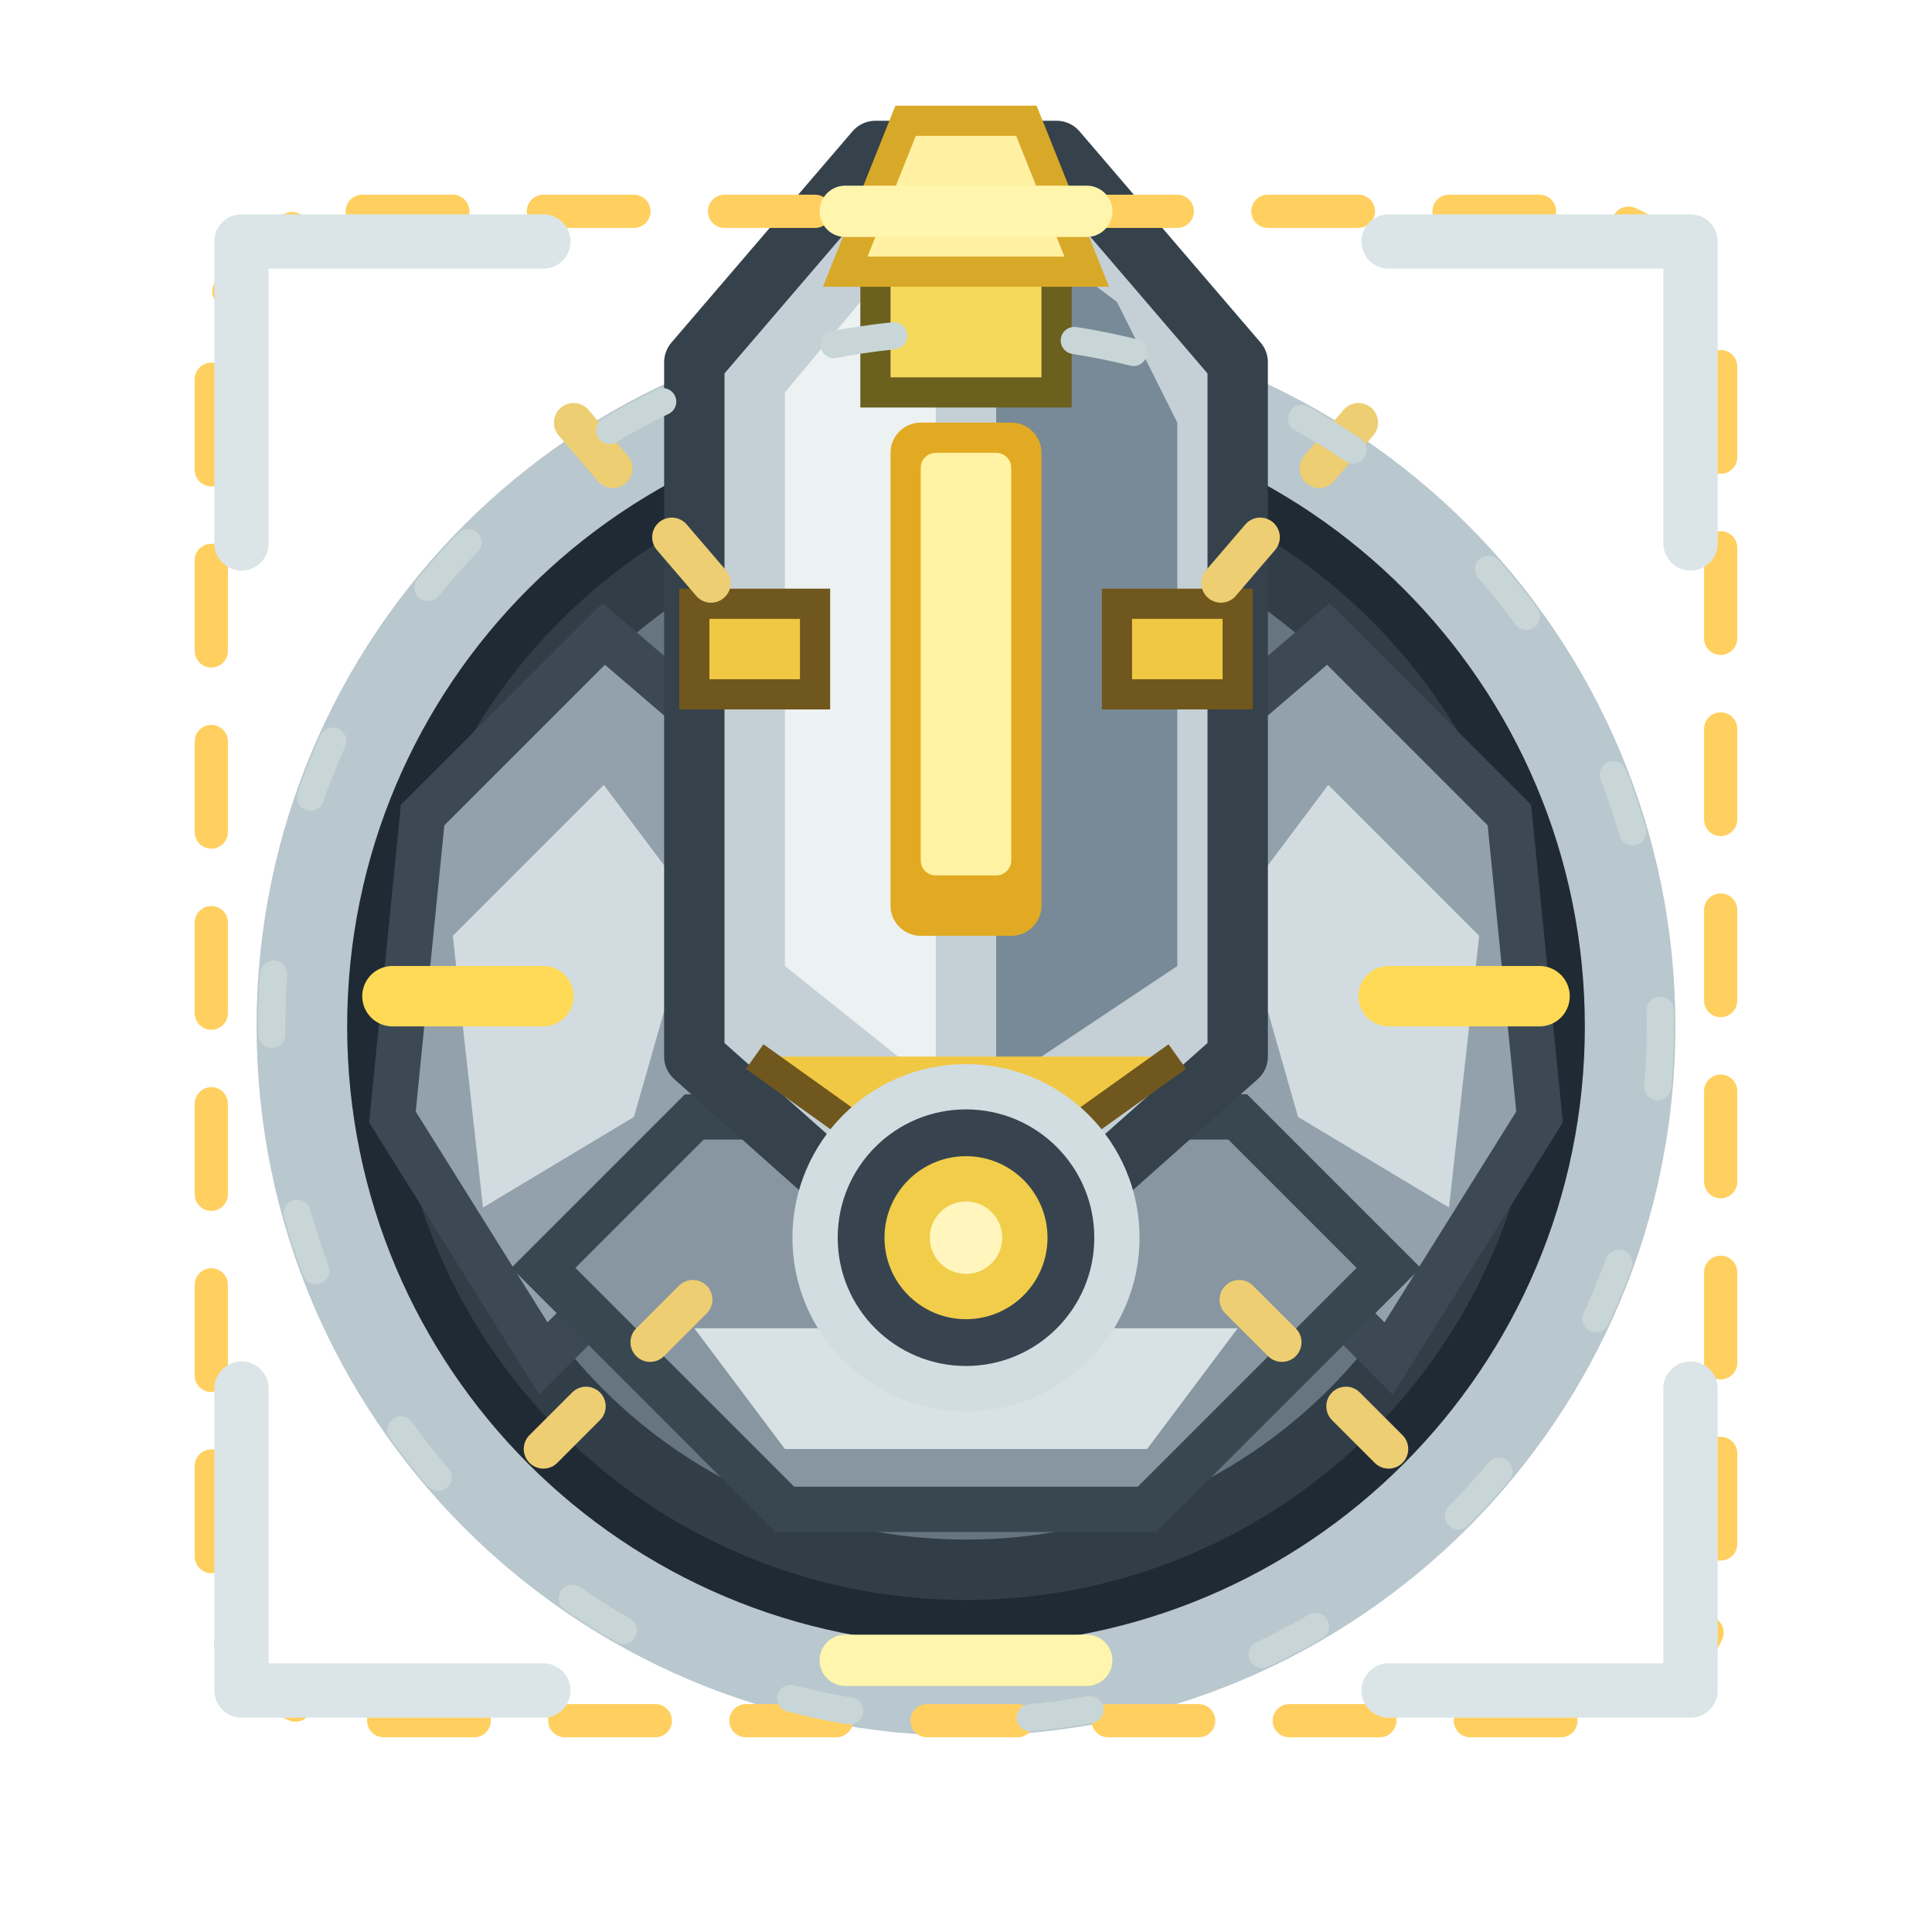
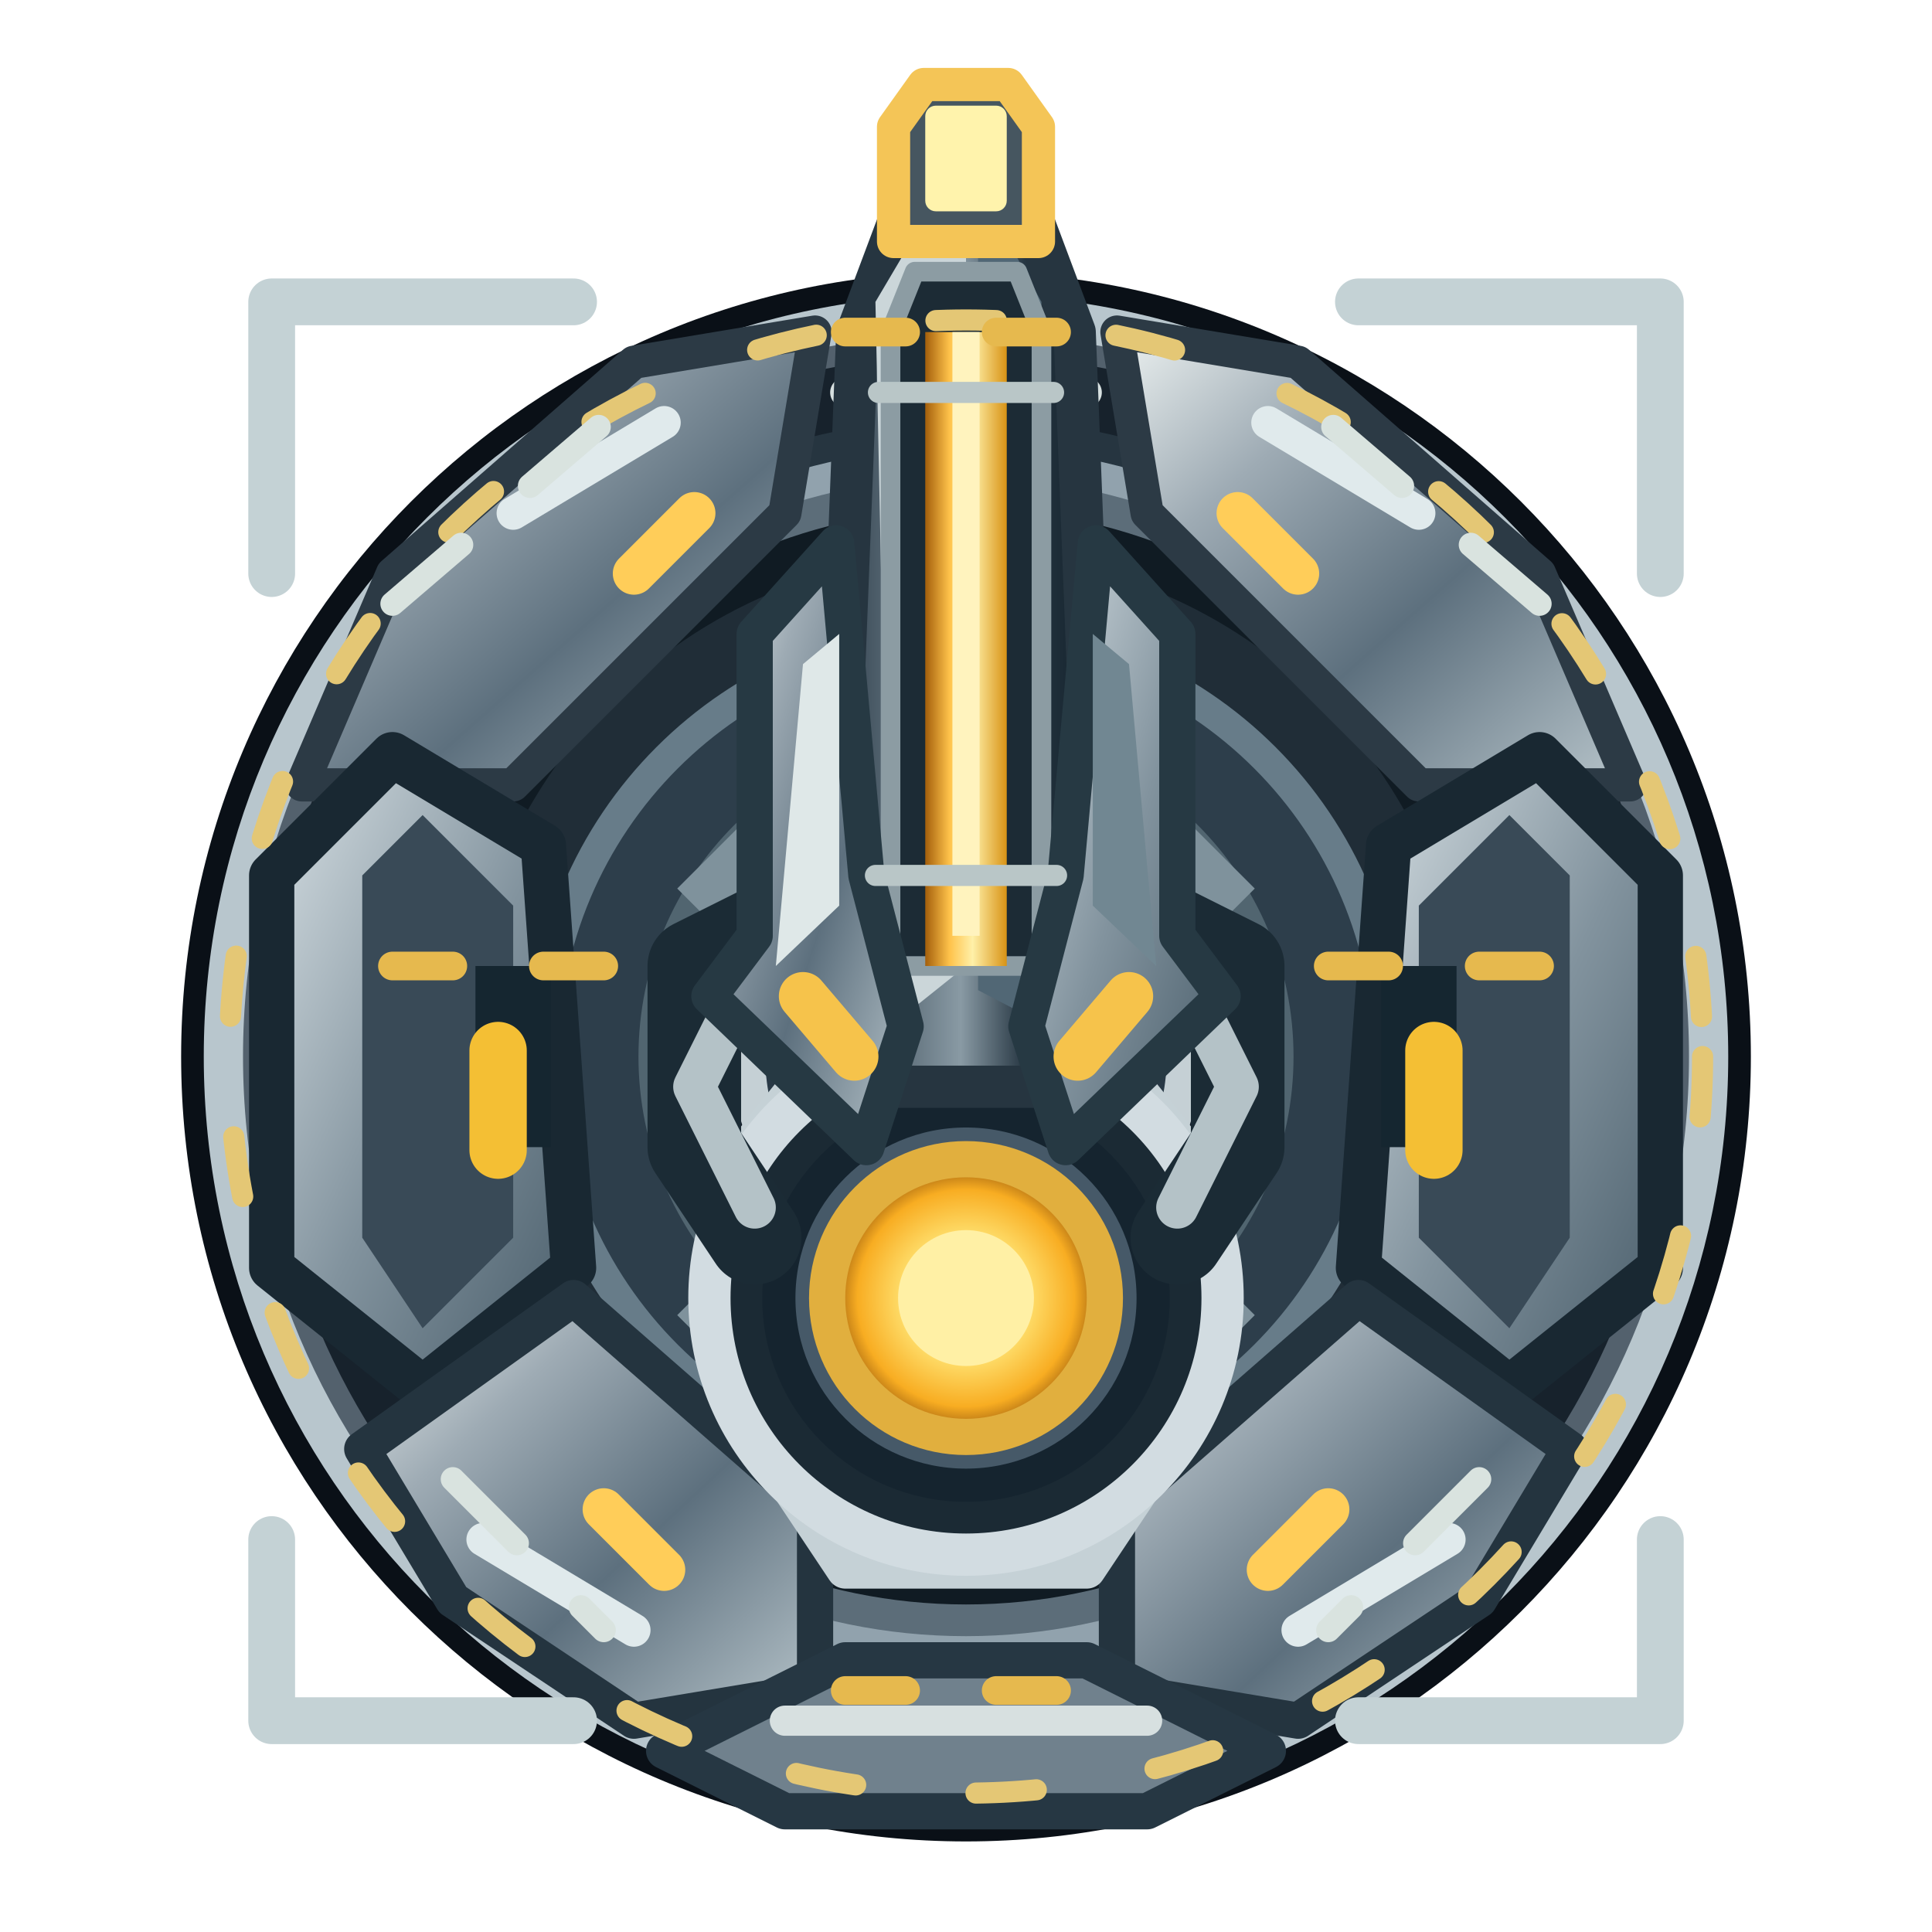
<svg xmlns="http://www.w3.org/2000/svg" width="64" height="64" viewBox="0 0 64 64">
-   <circle cx="32" cy="34" r="22" fill="#202a34" stroke="#b9c7ce" stroke-width="3" />
-   <circle cx="32" cy="34" r="18" fill="#667580" stroke="#313e48" stroke-width="2" />
-   <path d="M14 27l6-6 7 6-3 12-6 6-5-8z M50 27l-6-6-7 6 3 12 6 6 5-8z" fill="#93a1ac" stroke="#3c4954" stroke-width="1.5" />
-   <path d="M15 31l5-5 3 4-2 7-5 3z M49 31l-5-5-3 4 2 7 5 3z" fill="#d2dce0" />
-   <path d="M18 42l8 8h12l8-8-5-5H23z" fill="#8796a1" stroke="#394750" stroke-width="1.5" />
-   <path d="M26 48h12l3-4H23z" fill="#d8e1e4" />
-   <path d="M23 35V12L29 5h6l6 7v23l-9 8z" fill="#c4d0d6" stroke="#35424c" stroke-width="2" stroke-linejoin="round" />
-   <path d="M26 13l5-6v29l-5-4z" fill="#ecf1f2" />
-   <path d="M37 10l2 4v18l-6 4V7z" fill="#788a97" />
-   <path d="M29 13V7h6v6z" fill="#f5d95b" stroke="#6c601f" stroke-width="1" />
-   <path d="M30 4h4l2 5h-8z" fill="#fff1a1" stroke="#d8a928" stroke-width="1" />
-   <rect x="29.5" y="14" width="5" height="17" rx="1" fill="#e1aa22" />
-   <rect x="30.5" y="15" width="3" height="14" rx="0.5" fill="#fff2a3" />
-   <path d="M23 20h4v3h-4z M37 20h4v3h-4z M25 35l7 5 7-5" fill="#f1c843" stroke="#70571e" stroke-width="1" />
-   <circle cx="32" cy="41" r="5" fill="#37444f" stroke="#d2dde1" stroke-width="1.5" />
-   <circle cx="32" cy="41" r="2.7" fill="#f1cd49" />
-   <circle cx="32" cy="41" r="1.2" fill="#fff5bd" />
-   <path d="M13 33h5M46 33h5" stroke="#ffda57" stroke-width="2" stroke-linecap="round" />
-   <g fill="none" stroke-linecap="round" stroke-linejoin="round">
-     <rect x="7" y="7" width="50" height="50" rx="5" stroke="#ffd05f" stroke-width="1.1" stroke-dasharray="3 3" />
-     <path d="M8 18V8h10 M46 8h10v10 M8 46v10h10 M46 56h10V46" stroke="#dbe5e7" stroke-width="1.8" />
-     <path d="M19 14l6 7 M45 14l-6 7M18 48l6-6M46 48l-6-6" stroke="#edce72" stroke-width="1.3" stroke-dasharray="2 3" />
-     <circle cx="32" cy="34" r="23" stroke="#c9d6d7" stroke-width=".9" stroke-dasharray="2 6" />
-     <path d="M28 7h8 M28 55h8" stroke="#fff5ac" stroke-width="1.7" />
+   <defs>
+     <linearGradient id="silver" x1="0" y1="0" x2="1" y2="1">
+       <stop offset="0" stop-color="#edf2f1" />
+       <stop offset=".28" stop-color="#9eabb4" />
+       <stop offset=".6" stop-color="#5d707e" />
+       <stop offset="1" stop-color="#b8c5cb" />
+     </linearGradient>
+     <linearGradient id="edge" x1="0" y1="0" x2="1" y2="1">
+       <stop offset="0" stop-color="#d8e1e5" />
+       <stop offset=".52" stop-color="#82939e" />
+       <stop offset="1" stop-color="#485c69" />
+     </linearGradient>
+     <linearGradient id="darkRail" x1="0" y1="0" x2="1" y2="0">
+       <stop offset="0" stop-color="#2d3d4a" />
+       <stop offset=".48" stop-color="#899aa4" />
+       <stop offset=".72" stop-color="#273743" />
+       <stop offset="1" stop-color="#111f29" />
+     </linearGradient>
+     <linearGradient id="amber" x1="0" y1="0" x2="1" y2="0">
+       <stop offset="0" stop-color="#a45f0b" />
+       <stop offset=".3" stop-color="#ffc34b" />
+       <stop offset=".58" stop-color="#fff0a8" />
+       <stop offset="1" stop-color="#d89316" />
+     </linearGradient>
+     <radialGradient id="reactor">
+       <stop offset="0" stop-color="#fff7cc" />
+       <stop offset=".42" stop-color="#ffe373" />
+       <stop offset=".78" stop-color="#f8ad22" />
+       <stop offset="1" stop-color="#8b500c" />
+     </radialGradient>
+   </defs>
+   <g stroke-linejoin="round">
+     <circle cx="32" cy="35" r="26" fill="#0a1017" />
+     <circle cx="32" cy="35" r="24.6" fill="#53616d" stroke="#b8c6cd" stroke-width="1.3" />
+     <circle cx="32" cy="35" r="22.2" fill="#263540" stroke="#17222c" stroke-width="2.1" />
+     <circle cx="32" cy="35" r="19.7" fill="#5c6d79" stroke="#91a2ad" stroke-width="1" />
+     <circle cx="32" cy="35" r="17.4" fill="#202d37" stroke="#101b23" stroke-width="1.5" />
+     <circle cx="32" cy="35" r="14" fill="#2d3e4b" stroke="#677c89" stroke-width="1" />
+     <circle cx="32" cy="35" r="10.2" fill="#101c26" stroke="#516570" stroke-width="1.3" />
+     <path d="M10 26L13 19L21 12L27 11L26 17L17 26Z" fill="url(#silver)" stroke="#2c3a45" stroke-width="1.1" />
+     <path d="M54 26L51 19L43 12L37 11L38 17L47 26Z" fill="url(#silver)" stroke="#2c3a45" stroke-width="1.1" />
+     <path d="M9 29L13 25L18 28L19 42L14 46L9 42Z" fill="url(#edge)" stroke="#192832" stroke-width="1.5" />
+     <path d="M55 29L51 25L46 28L45 42L50 46L55 42Z" fill="url(#edge)" stroke="#192832" stroke-width="1.5" />
+     <path d="M12 48L19 43L27 50L27 56L21 57L15 53Z" fill="url(#silver)" stroke="#24343f" stroke-width="1.2" />
+     <path d="M52 48L45 43L37 50L37 56L43 57L49 53Z" fill="url(#silver)" stroke="#24343f" stroke-width="1.2" />
+     <path d="M28 55H36L42 58L38 60H26L22 58Z" fill="#70818d" stroke="#263743" stroke-width="1.2" />
+     <path d="M12 29L14 27L17 30V41L14 44L12 41Z M52 29L50 27L47 30V41L50 44L52 41Z" fill="#394a57" />
+     <path d="M17 17L22 14M47 17L42 14M16 51L21 54M48 51L43 54" stroke="#e0eaec" stroke-width="1.1" stroke-linecap="round" />
+     <path d="M17 32V38M47 32V38" stroke="#152630" stroke-width="2.5" />
+     <path d="M16.5 34.8V38.1M47.5 34.8V38.1" stroke="#f4bf34" stroke-width="1.9" stroke-linecap="round" />
+     <path d="M21 19L23 17M43 19L41 17M20 50L22 52M44 50L42 52" stroke="#ffcd59" stroke-width="1.4" stroke-linecap="round" />
+     <path d="M28 13H36M26 57H38" stroke="#d7e0e0" stroke-width="1" stroke-linecap="round" />
+     <path d="M23 30L25 28M41 30L39 28M23 43L25 45M41 43L39 45" stroke="#7f929c" stroke-width="1.6" />
+     <circle cx="32" cy="35" r="7.2" fill="#293946" stroke="#c5d0d5" stroke-width="1.1" />
+     <circle cx="32" cy="35" r="4.5" fill="#182731" stroke="#8197a2" stroke-width="1" />
+   </g>
+   <g stroke-linejoin="round" stroke-linecap="round">
+     <path d="M24 39L28 34H36L40 39V46L36 52H28L24 46Z" fill="#304451" stroke="#c5d1d6" stroke-width="1.25" />
+     <path d="M26 40L30 36H34L38 40V47L35 50H29L26 47Z" fill="#647780" stroke="#1b2b35" stroke-width="1" />
+     <circle cx="32" cy="43" r="8.5" fill="#1b2a34" stroke="#d2dce1" stroke-width="1.4" />
+     <circle cx="32" cy="43" r="6.2" fill="#465968" stroke="#15242f" stroke-width="1.1" />
+     <circle cx="32" cy="43" r="4.6" fill="url(#reactor)" stroke="#e1af3e" stroke-width="1.2" />
+     <circle cx="32" cy="43" r="2.25" fill="#fff0a5" />
+     <path d="M25 41L23 38L23 32L27 30L30 35M39 41L41 38L41 32L37 30L34 35" fill="none" stroke="#1b2b35" stroke-width="3.1" />
+     <path d="M25 40L23 36L25 32M39 40L41 36L39 32" fill="none" stroke="#b4c2c7" stroke-width="1.4" />
+     <path d="M27.6 31.5L28.4 11L29.9 7H34.1L35.6 11L36.4 31.5L34.5 36H29.5Z" fill="url(#darkRail)" stroke="#263540" stroke-width="1.4" />
+     <path d="M29 10L30.3 7.8H32V32L29.5 34Z" fill="#cbd6d9" />
+     <path d="M34.5 10L33.4 8H32.4V32.8L34.7 34Z" fill="#516775" />
+     <path d="M29.5 11L30.3 9H33.7L34.5 11V32H29.5Z" fill="#1c2b35" stroke="#8c9ca3" stroke-width=".65" />
+     <path d="M30.65 11H33.35V32H30.65Z" fill="url(#amber)" />
+     <path d="M31.55 11H32.45V31H31.55Z" fill="#fff3be" />
+     <path d="M27.7 18L25 21V31L23.5 33L28.7 38L30 34L28.7 29Z" fill="url(#silver)" stroke="#263943" stroke-width="1.2" />
+     <path d="M36.3 18L39 21V31L40.5 33L35.3 38L34 34L35.3 29Z" fill="url(#edge)" stroke="#263943" stroke-width="1.2" />
+     <path d="M26.6 22L27.8 21V30L25.7 32Z" fill="#dfe8e8" />
+     <path d="M37.4 22L36.2 21V30L38.3 32Z" fill="#718792" />
+     <path d="M26.6 33L28.3 35M37.4 33L35.7 35" stroke="#f6c34b" stroke-width="1.6" stroke-linecap="round" />
+     <path d="M29.6 8V4.2L30.6 2.8H33.4L34.4 4.2V8Z" fill="#465660" stroke="#f4c557" stroke-width="1.1" />
+     <rect x="30.65" y="3.5" width="2.7" height="3.5" rx=".35" fill="#fff3ac" />
+     <path d="M29.1 13H34.9M29 29H35" stroke="#b9c6c7" stroke-width=".7" />
+   </g>
+   <g fill="none" stroke-linejoin="round" stroke-linecap="round">
+     <path d="M9 19V10H19M45 10H55V19M9 51V57H19M45 57H55V51" stroke="#c4d2d5" stroke-width="1.55" />
+     <circle cx="32" cy="35" r="24.4" stroke="#e4c775" stroke-width=".7" stroke-dasharray="2 4" />
+     <path d="M13 32H20M44 32H51M28 11H36M28 56H36" stroke="#e6b94e" stroke-width=".95" stroke-dasharray="2 3" />
+     <path d="M13 20L20 14M51 20L44 14M15 49L20 54M49 49L44 54" stroke="#d9e3df" stroke-width=".8" stroke-dasharray="3 3" />
  </g>
</svg>
